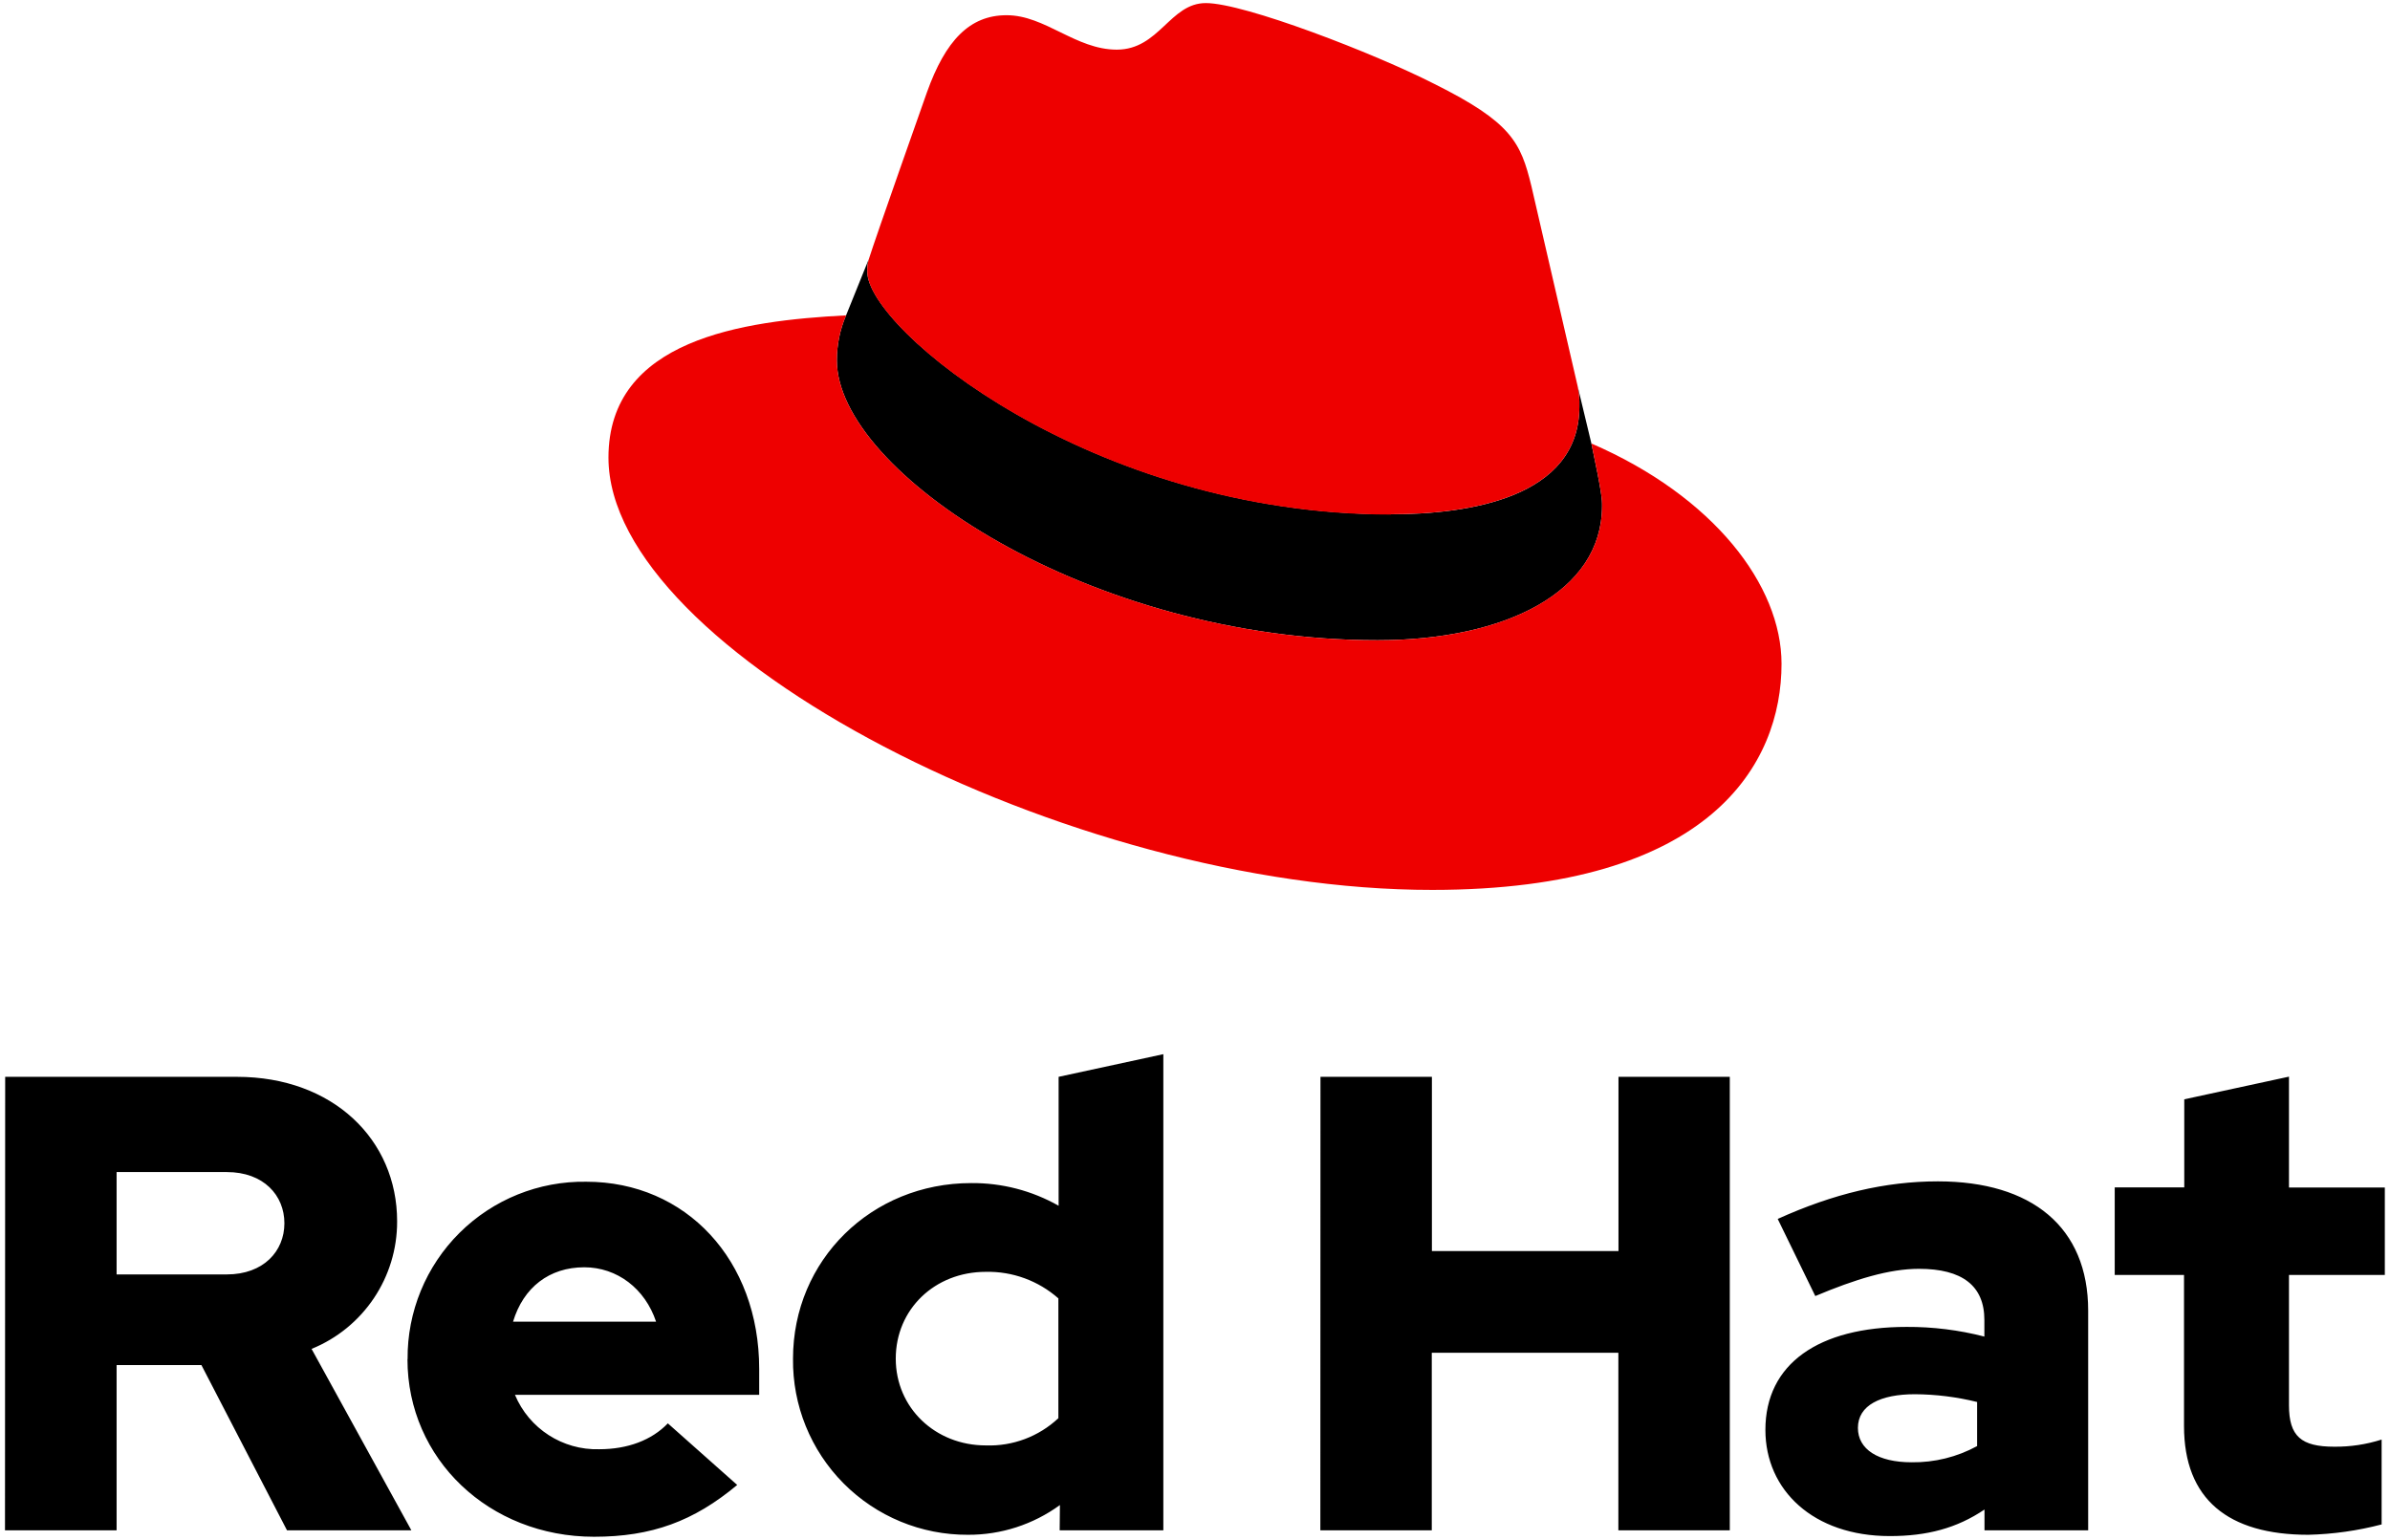
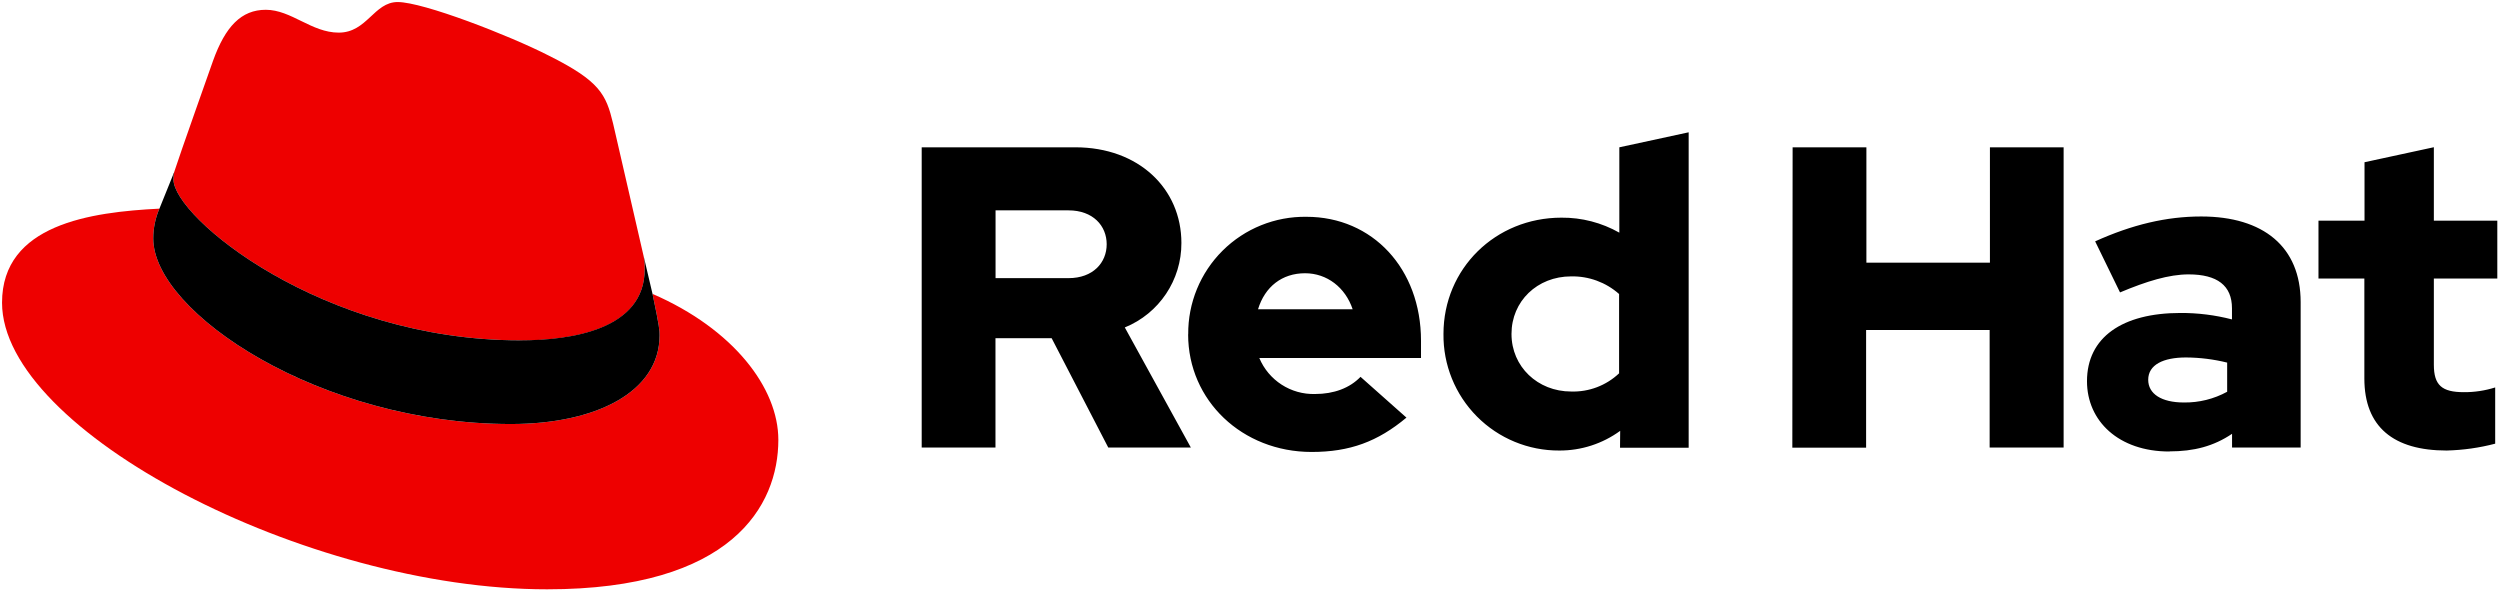
- <svg xmlns="http://www.w3.org/2000/svg" id="Layer_1" data-name="Layer 1" viewBox="0 0 388 250">
+ <svg xmlns="http://www.w3.org/2000/svg" id="Layer_1" data-name="Layer 1" viewBox="0 0 613 145">
  <defs>
    <style>.cls-1{fill:#e00;}</style>
  </defs>
-   <path d="M256.09,62.57A14,14,0,0,1,256.4,66c0,14.88-18.09,17.49-30.6,17.5-48.66,0-85-30.16-85-39.38a6.15,6.15,0,0,1,.22-2l-3.66,9.07a18.46,18.46,0,0,0-1.5,7.33c0,18.11,41,45.46,87.8,45.42,20.7,0,36.44-7.8,36.42-21.82,0-1.07,0-1.94-1.73-10.13Z" />
-   <path class="cls-1" d="M225.8,83.49c12.51,0,30.62-2.62,30.6-17.5a14,14,0,0,0-.31-3.42l-7.48-32.36c-1.73-7.12-3.25-10.35-15.76-16.59C223.14,8.67,202,.49,195.75.5c-5.82,0-7.54,7.55-14.44,7.56-6.68,0-11.65-5.6-17.9-5.59-6,0-9.92,4.11-12.93,12.52,0,0-8.39,23.72-9.46,27.17a6.15,6.15,0,0,0-.22,2c0,9.22,36.34,39.42,85,39.38M258.35,72c1.73,8.19,1.73,9.06,1.73,10.13,0,14-15.72,21.8-36.42,21.82-46.79,0-87.78-27.31-87.8-45.42a18.46,18.46,0,0,1,1.5-7.33c-16.82.87-38.59,3.91-38.58,23.1,0,31.48,74.68,70.23,133.76,70.18,45.28,0,56.69-20.54,56.68-36.71,0-12.73-11-27.16-30.87-35.77" />
-   <path d="M354.56,231.52c0,11.88,7.15,17.66,20.19,17.66a52,52,0,0,0,11.89-1.68V233.72a24.55,24.55,0,0,1-7.68,1.16c-5.37,0-7.36-1.68-7.36-6.73V207h15.56v-14.2H371.6v-18l-17,3.68v14.3H343.31V207h11.25Zm-52.94.31c0-3.68,3.68-5.47,9.25-5.47a43.12,43.12,0,0,1,10.1,1.26v7.16a21.62,21.62,0,0,1-10.63,2.63c-5.46,0-8.72-2.11-8.72-5.58m5.19,17.56c6,0,10.84-1.26,15.36-4.31v3.37H339V212.8c0-13.57-9.15-21-24.4-21-8.52,0-16.94,2-26,6.1l6.1,12.52c6.52-2.74,12-4.42,16.83-4.42,7,0,10.62,2.73,10.62,8.31V217a49.48,49.48,0,0,0-12.62-1.57c-14.3,0-22.93,6-22.93,16.72,0,9.78,7.78,17.24,20.19,17.24m-92.44-.94h18.09V219.63h30.29v28.82h18.09V174.83H262.75v28.29H232.46V174.83H214.37Zm-68.93-27.87c0-8,6.31-14.09,14.62-14.09a17.22,17.22,0,0,1,11.78,4.31v19.45a16.36,16.36,0,0,1-11.78,4.42c-8.2,0-14.62-6.1-14.62-14.09m26.61,27.87h16.83v-77.3l-17,3.68v20.93a28.27,28.27,0,0,0-14.2-3.68c-16.19,0-28.92,12.51-28.92,28.5a28.26,28.26,0,0,0,28.4,28.6,25.12,25.12,0,0,0,14.93-4.83Zm-77.19-42.7c5.36,0,9.88,3.47,11.67,8.83H83.29c1.68-5.57,5.89-8.83,11.57-8.83M66.15,220.68c0,16.2,13.25,28.82,30.29,28.82,9.36,0,16.19-2.52,23.24-8.41l-11.26-10c-2.62,2.73-6.52,4.2-11.14,4.2a14.39,14.39,0,0,1-13.68-8.83h39.65v-4.21c0-17.67-11.88-30.39-28.08-30.39a28.57,28.57,0,0,0-29,28.81M36.81,190.29c6,0,9.36,3.79,9.36,8.31s-3.37,8.31-9.36,8.31H18.93V190.29Zm-36,58.16H18.93V221.63H32.7l13.89,26.82H66.78L50.58,219a22.27,22.27,0,0,0,13.89-20.72c0-13.25-10.42-23.45-26-23.45H.84Z" />
+   <path class="cls-1" d="M127.47,83.49c12.51,0,30.61-2.58,30.61-17.46a14,14,0,0,0-.31-3.42l-7.45-32.36c-1.72-7.12-3.23-10.35-15.73-16.6C124.89,8.69,103.76.5,97.51.5,91.69.5,90,8,83.06,8c-6.68,0-11.64-5.6-17.89-5.6-6,0-9.91,4.09-12.93,12.5,0,0-8.41,23.72-9.49,27.16A6.43,6.43,0,0,0,42.53,44c0,9.22,36.3,39.45,84.94,39.45M160,72.07c1.73,8.19,1.73,9.05,1.73,10.13,0,14-15.74,21.77-36.43,21.77C78.54,104,37.58,76.6,37.58,58.49a18.45,18.45,0,0,1,1.51-7.33C22.27,52,.5,55,.5,74.22c0,31.48,74.59,70.28,133.65,70.28,45.28,0,56.7-20.48,56.7-36.65,0-12.72-11-27.16-30.83-35.78" />
+   <path d="M160,72.07c1.73,8.19,1.73,9.05,1.73,10.13,0,14-15.74,21.77-36.43,21.77C78.54,104,37.58,76.6,37.58,58.49a18.45,18.45,0,0,1,1.51-7.33l3.66-9.06A6.43,6.43,0,0,0,42.53,44c0,9.22,36.3,39.45,84.94,39.45,12.51,0,30.61-2.58,30.61-17.46a14,14,0,0,0-.31-3.42Z" />
+   <path d="M579.74,92.8c0,11.89,7.15,17.67,20.19,17.67a52.11,52.11,0,0,0,11.89-1.68V95a24.84,24.84,0,0,1-7.68,1.16c-5.37,0-7.36-1.68-7.36-6.73V68.3h15.56V54.1H596.78v-18l-17,3.68V54.1H568.49V68.3h11.25Zm-53,.32c0-3.68,3.69-5.47,9.26-5.47a43.12,43.12,0,0,1,10.1,1.26v7.15a21.51,21.51,0,0,1-10.63,2.63c-5.46,0-8.73-2.1-8.73-5.57m5.2,17.56c6,0,10.84-1.26,15.36-4.31v3.37h16.82V74.08c0-13.56-9.14-21-24.39-21-8.52,0-16.94,2-26,6.1l6.1,12.52c6.52-2.74,12-4.42,16.83-4.42,7,0,10.62,2.73,10.62,8.31v2.73a49.53,49.53,0,0,0-12.62-1.58c-14.31,0-22.93,6-22.93,16.73,0,9.78,7.78,17.24,20.19,17.24m-92.44-.94h18.09V80.92h30.29v28.82H506V36.12H487.93V64.41H457.64V36.12H439.55ZM370.62,81.87c0-8,6.31-14.1,14.62-14.1A17.22,17.22,0,0,1,397,72.09V91.54A16.36,16.36,0,0,1,385.24,96c-8.2,0-14.62-6.1-14.62-14.09m26.61,27.87h16.83V32.44l-17,3.68V57.05a28.3,28.3,0,0,0-14.2-3.68c-16.19,0-28.92,12.51-28.92,28.5a28.25,28.25,0,0,0,28.4,28.6,25.12,25.12,0,0,0,14.93-4.83ZM320,67c5.36,0,9.88,3.47,11.67,8.83H308.47C310.15,70.3,314.36,67,320,67M291.33,82c0,16.2,13.25,28.82,30.28,28.82,9.36,0,16.2-2.53,23.25-8.42l-11.26-10c-2.63,2.74-6.52,4.21-11.14,4.21a14.39,14.39,0,0,1-13.68-8.83h39.65V83.55c0-17.67-11.88-30.39-28.08-30.39a28.57,28.57,0,0,0-29,28.81M262,51.58c6,0,9.36,3.78,9.36,8.31S268,68.2,262,68.2H244.11V51.58Zm-36,58.16h18.09V82.92h13.77l13.89,26.82H292l-16.2-29.45a22.27,22.27,0,0,0,13.88-20.72c0-13.25-10.41-23.45-26-23.45H226Z" />
</svg>
